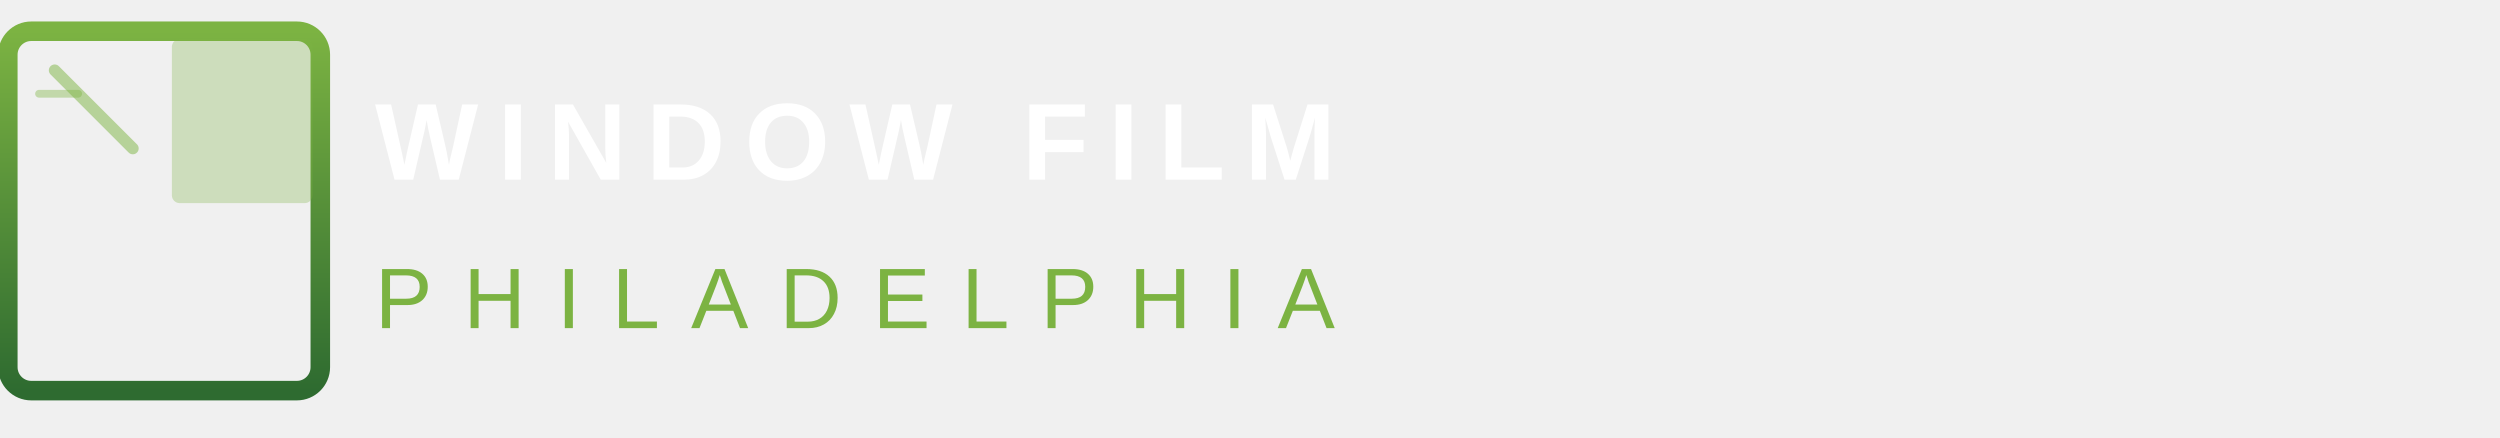
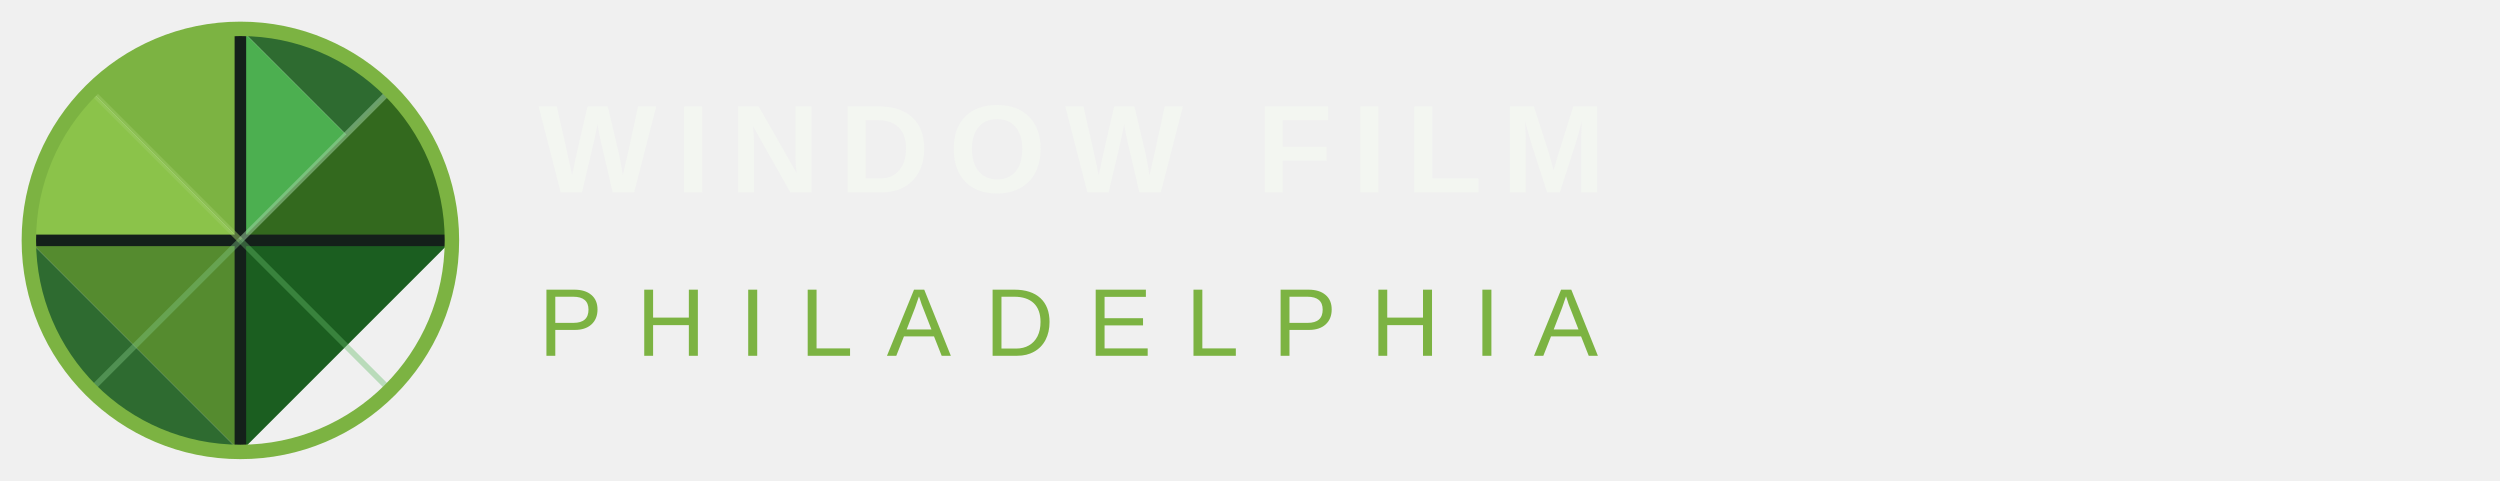
- <svg xmlns="http://www.w3.org/2000/svg" viewBox="0 0 320 56" width="320" height="56">
-   <defs>
-     <linearGradient id="g1" x1="0" y1="0" x2="0" y2="1">
-       <stop offset="0%" stop-color="#7CB342" />
-       <stop offset="100%" stop-color="#2E6B30" />
-     </linearGradient>
-   </defs>
-   <g transform="translate(0,4)">
-     <rect x="1" y="0" width="40" height="46" rx="3" fill="none" stroke="url(#g1)" stroke-width="2.5" />
-     <line x1="21" y1="0" x2="21" y2="46" stroke="url(#g1)" stroke-width="2" />
-     <line x1="1" y1="23" x2="41" y2="23" stroke="url(#g1)" stroke-width="2" />
-     <rect x="22" y="1" width="18" height="21" rx="1" fill="#7CB342" opacity="0.3" />
-     <line x1="7" y1="5" x2="17" y2="15" stroke="#7CB342" stroke-width="1.5" stroke-linecap="round" opacity="0.5" />
-     <line x1="5" y1="8" x2="10" y2="8" stroke="#7CB342" stroke-width="1" stroke-linecap="round" opacity="0.4" />
+ <svg xmlns="http://www.w3.org/2000/svg" viewBox="0 0 260 50" width="260" height="50">
+   <g transform="translate(25,25)">
+     <circle cx="0" cy="0" r="22" fill="none" />
+     <clipPath id="c">
+       <circle cx="0" cy="0" r="22" />
+     </clipPath>
+     <g clip-path="url(#c)">
+       <polygon points="-22,-22 0,-22 0,0" fill="#7CB342" />
+       <polygon points="-22,-22 0,0 -22,0" fill="#8BC34A" />
+       <polygon points="0,-22 22,-22 22,0" fill="#2E6B30" />
+       <polygon points="0,-22 22,0 0,0" fill="#4CAF50" />
+       <polygon points="-22,0 0,0 0,22" fill="#558B2F" />
+       <polygon points="-22,0 0,22 -22,22" fill="#2E6B30" />
+       <polygon points="0,0 22,-22 22,0" fill="#33691E" />
+       <polygon points="0,0 22,0 0,22" fill="#1B5E20" />
+       <line x1="-22" y1="0" x2="22" y2="0" stroke="#14201A" stroke-width="1.2" />
+       <line x1="0" y1="-22" x2="0" y2="22" stroke="#14201A" stroke-width="1.2" />
+       <line x1="-22" y1="-22" x2="0" y2="0" stroke="#9CCC65" stroke-width="0.6" opacity="0.5" />
+       <line x1="22" y1="-22" x2="0" y2="0" stroke="#A5D6A7" stroke-width="0.6" opacity="0.5" />
+       <line x1="22" y1="22" x2="0" y2="0" stroke="#66BB6A" stroke-width="0.6" opacity="0.4" />
+       <line x1="-22" y1="22" x2="0" y2="0" stroke="#81C784" stroke-width="0.6" opacity="0.4" />
+     </g>
+     <circle cx="0" cy="0" r="22" fill="none" stroke="#7CB342" stroke-width="1.5" />
  </g>
-   <g transform="translate(48,0)">
-     <text y="23" font-family="Arial, Helvetica, sans-serif" font-size="14" font-weight="700" letter-spacing="2.5" fill="#ffffff">WINDOW FILM</text>
-     <text y="42" font-family="Arial, Helvetica, sans-serif" font-size="11" font-weight="400" letter-spacing="4" fill="#7CB342">PHILADELPHIA</text>
+   <g transform="translate(56,0)">
+     <text y="20" font-family="Arial, Helvetica, sans-serif" font-size="13" font-weight="700" letter-spacing="2" fill="#F3F6F1">WINDOW FILM</text>
+     <text y="37" font-family="Arial, Helvetica, sans-serif" font-size="10" font-weight="400" letter-spacing="3.5" fill="#7CB342">PHILADELPHIA</text>
  </g>
</svg>
